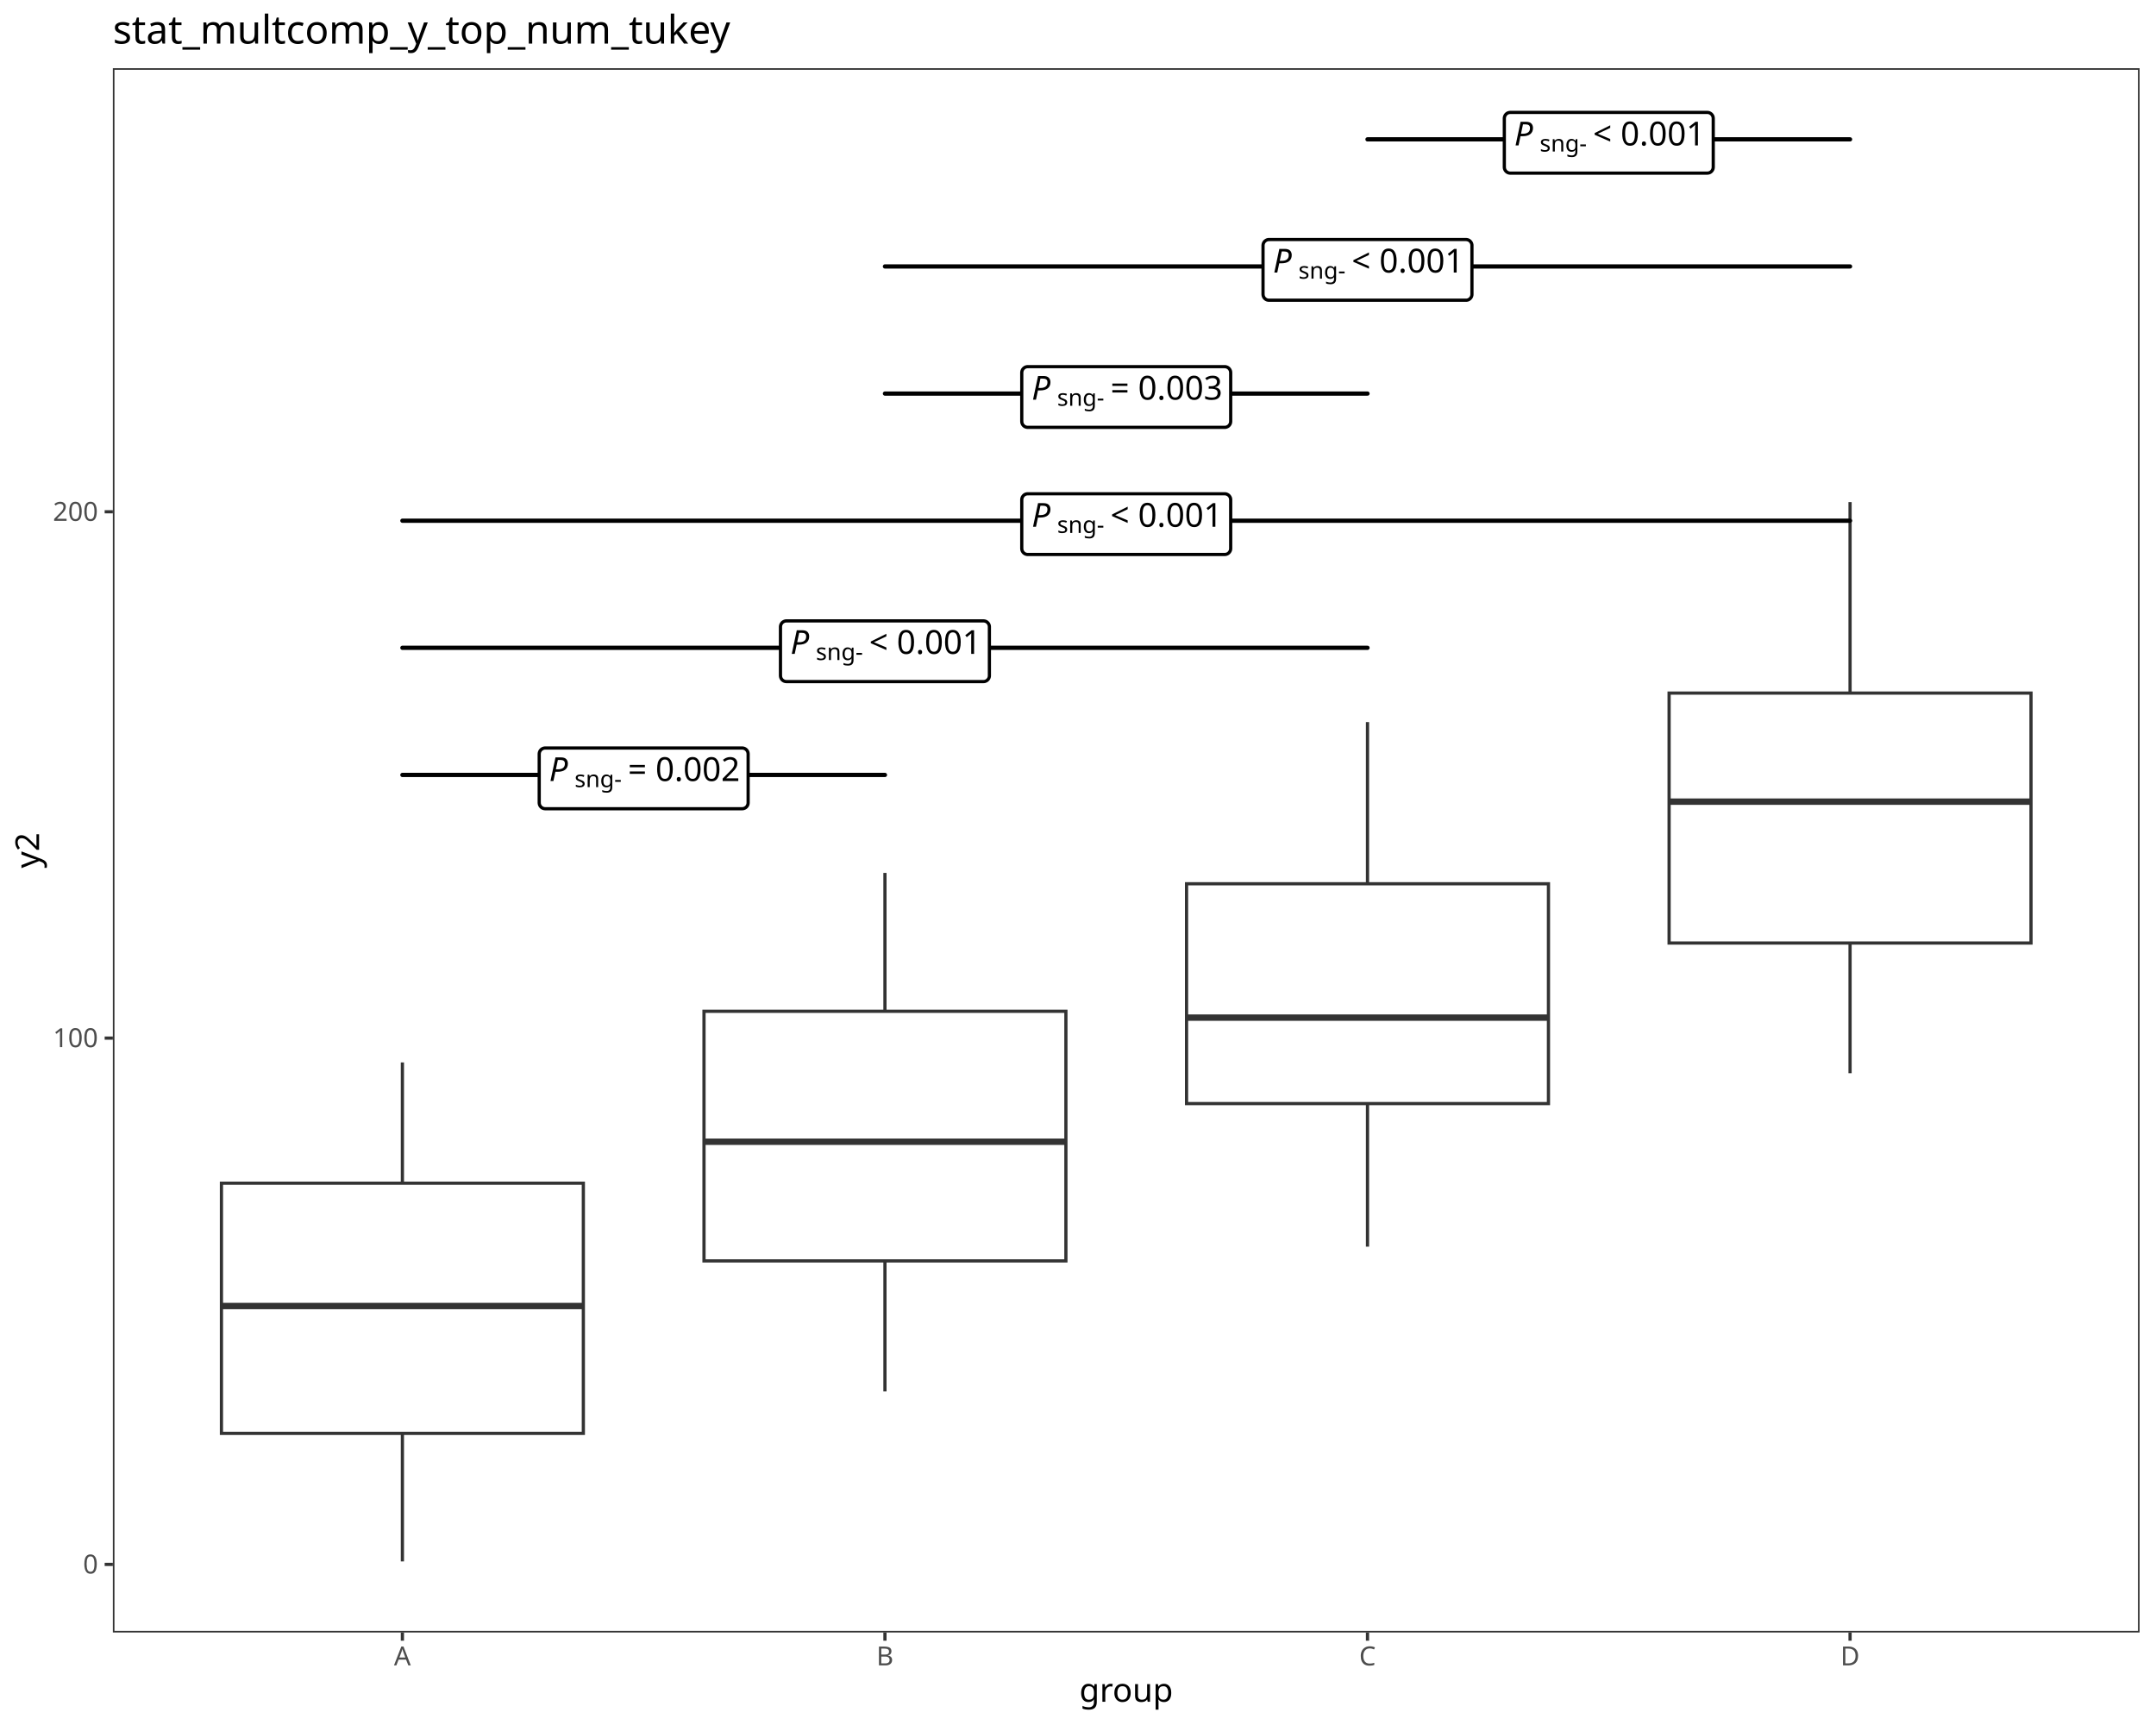
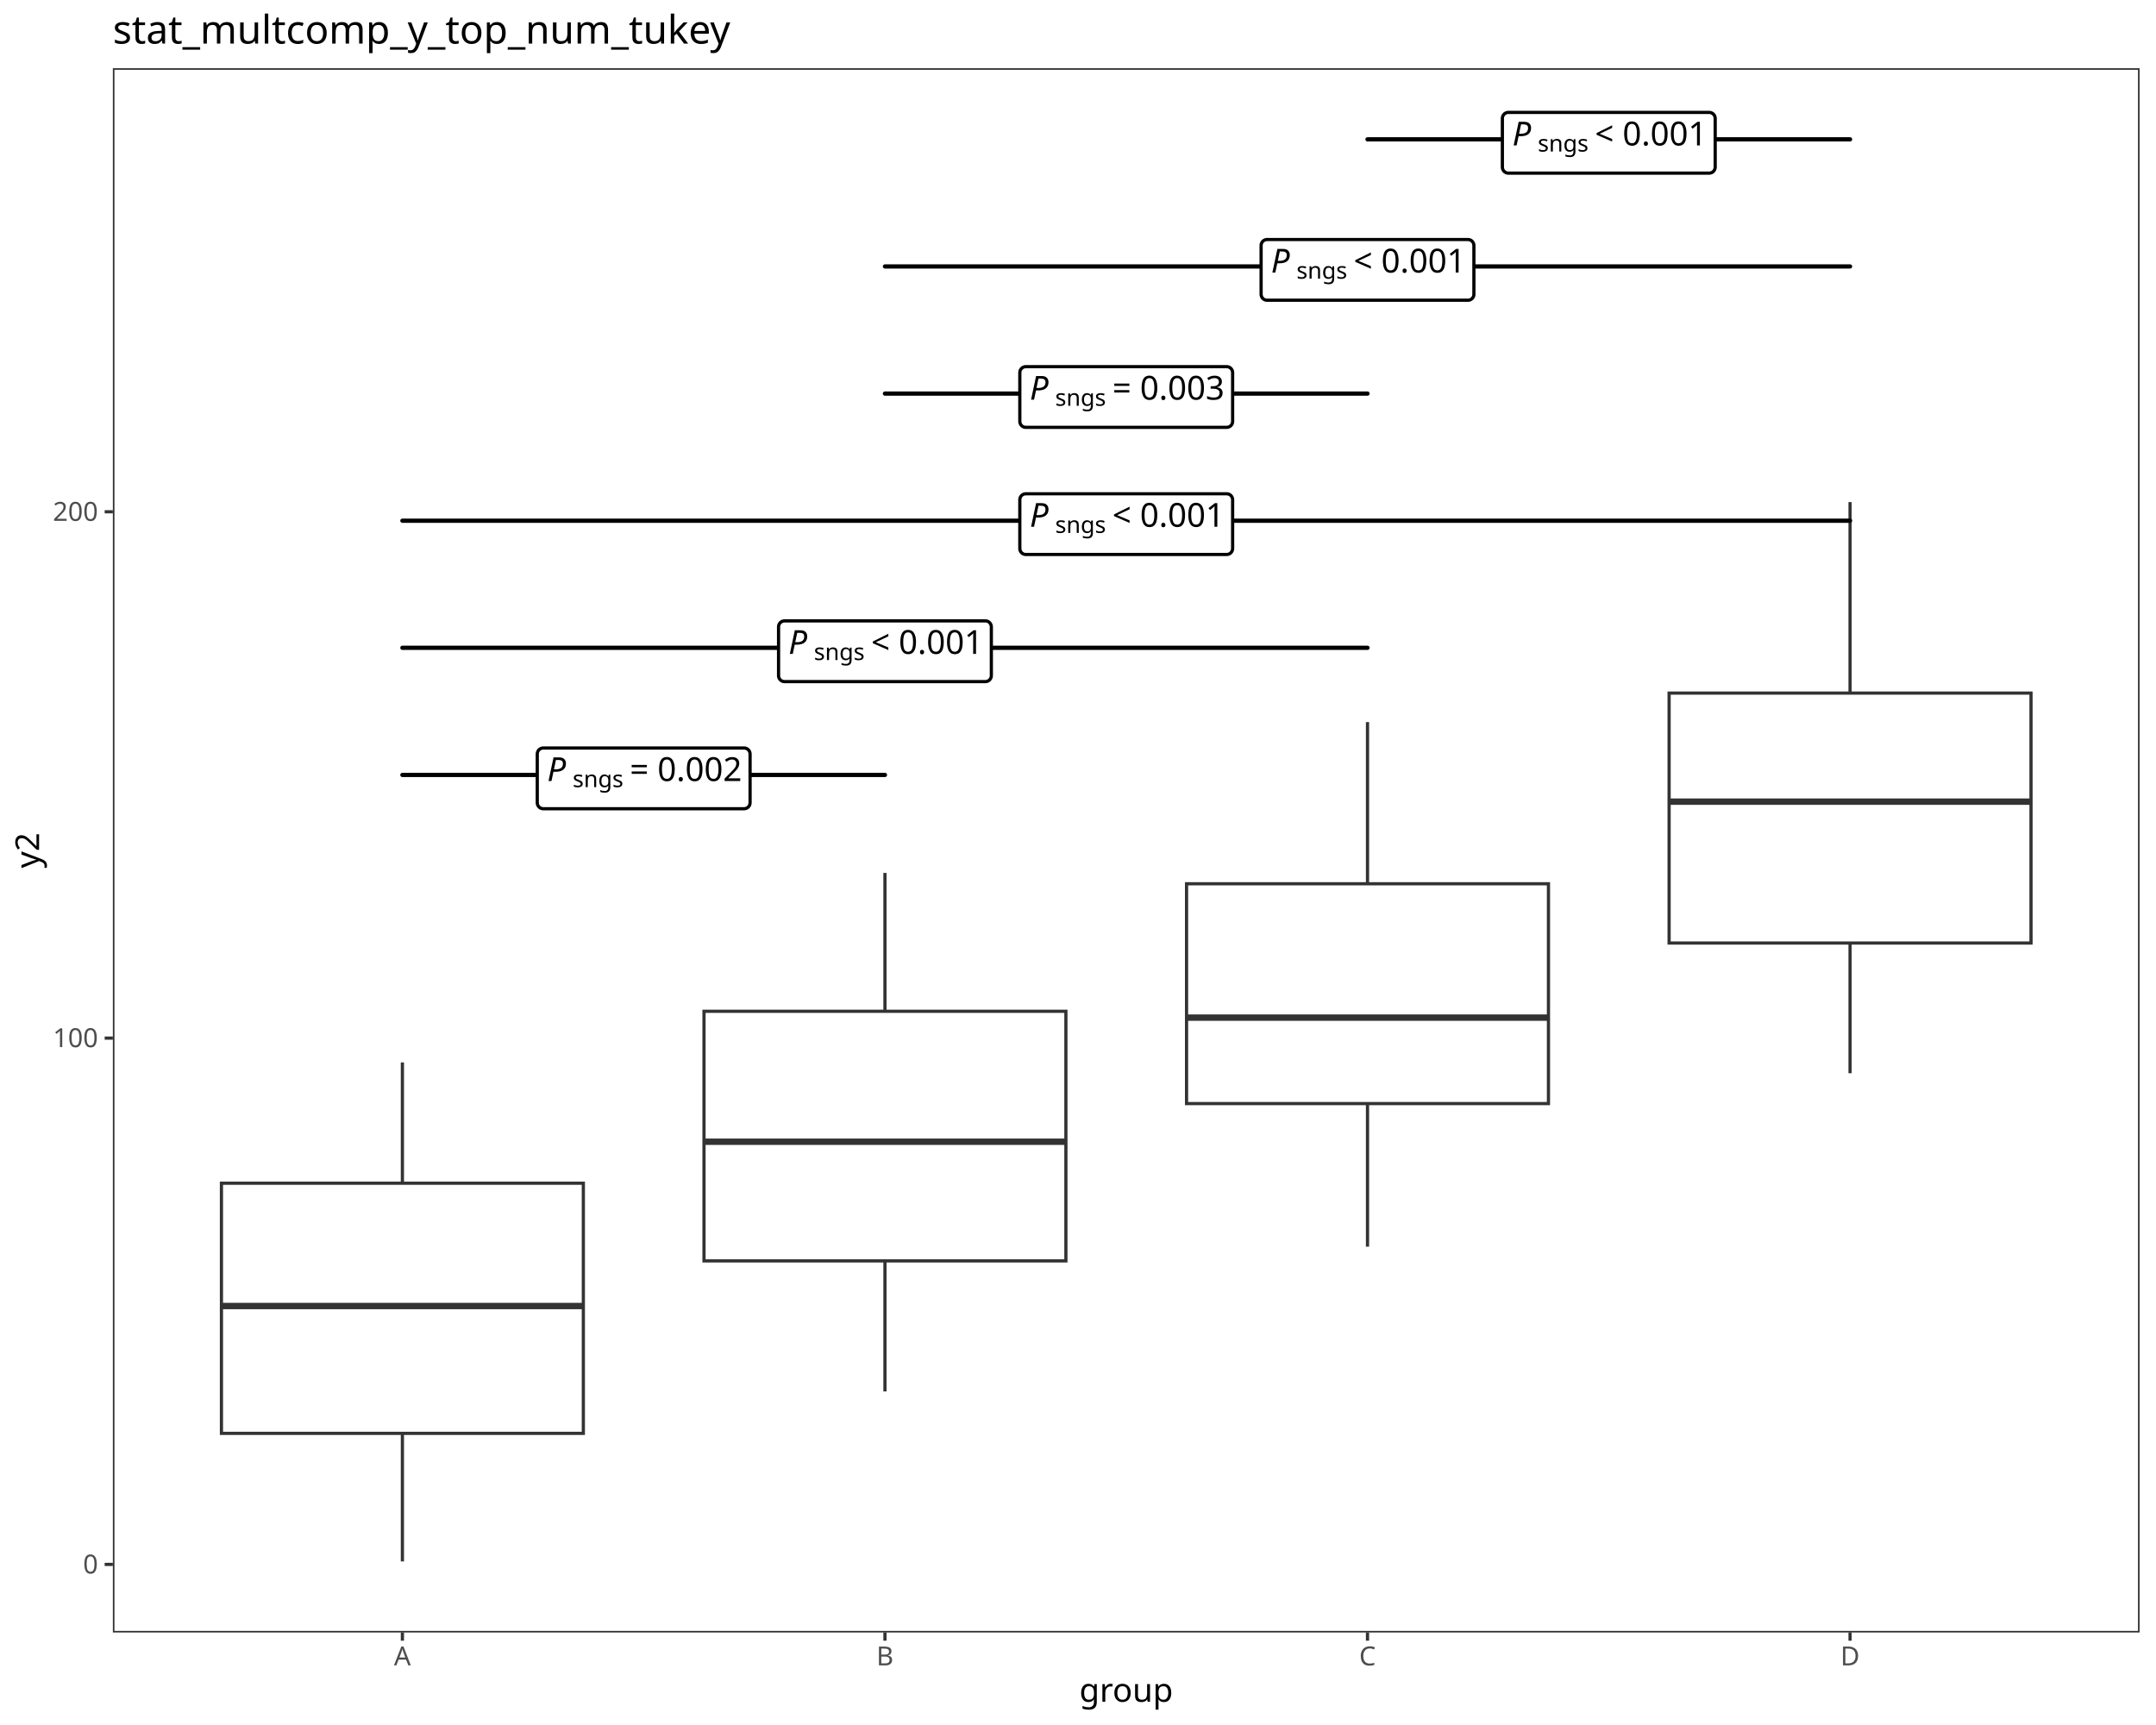
<svg xmlns="http://www.w3.org/2000/svg" class="svglite" data-engine-version="2.0" width="720.00pt" height="576.00pt" viewBox="0 0 720.00 576.00">
  <defs>
    <style type="text/css">
    .svglite line, .svglite polyline, .svglite polygon, .svglite path, .svglite rect, .svglite circle {
      fill: none;
      stroke: #000000;
      stroke-linecap: round;
      stroke-linejoin: round;
      stroke-miterlimit: 10.00;
    }
  </style>
  </defs>
  <rect width="100%" height="100%" style="stroke: none; fill: #FFFFFF;" />
  <defs>
    <clipPath id="cpMC4wMHw3MjAuMDB8MC4wMHw1NzYuMDA=">
      <rect x="0.00" y="0.00" width="720.00" height="576.00" />
    </clipPath>
  </defs>
  <g clip-path="url(#cpMC4wMHw3MjAuMDB8MC4wMHw1NzYuMDA=)">
    <rect x="0.00" y="0.00" width="720.00" height="576.00" style="stroke-width: 1.07; stroke: #FFFFFF; fill: #FFFFFF;" />
  </g>
  <defs>
    <clipPath id="cpMzcuNjl8NzE0LjUyfDIyLjc4fDU0NS4xMQ==">
      <rect x="37.69" y="22.78" width="676.83" height="522.33" />
    </clipPath>
  </defs>
  <g clip-path="url(#cpMzcuNjl8NzE0LjUyfDIyLjc4fDU0NS4xMQ==)">
    <rect x="37.69" y="22.78" width="676.83" height="522.33" style="stroke-width: 1.07; stroke: none; fill: #FFFFFF;" />
    <line x1="134.38" y1="395.09" x2="134.38" y2="354.75" style="stroke-width: 1.07; stroke: #333333; stroke-linecap: butt;" />
    <line x1="134.38" y1="478.62" x2="134.38" y2="521.37" style="stroke-width: 1.07; stroke: #333333; stroke-linecap: butt;" />
    <polygon points="73.95,395.09 73.95,478.62 194.81,478.62 194.81,395.09 73.95,395.09 " style="stroke-width: 1.07; stroke: #333333; stroke-linecap: butt; stroke-linejoin: miter; fill: #FFFFFF;" />
    <line x1="73.95" y1="436.10" x2="194.81" y2="436.10" style="stroke-width: 2.13; stroke: #333333; stroke-linecap: butt; stroke-linejoin: miter;" />
    <line x1="295.53" y1="337.68" x2="295.53" y2="291.47" style="stroke-width: 1.07; stroke: #333333; stroke-linecap: butt;" />
    <line x1="295.53" y1="421.03" x2="295.53" y2="464.62" style="stroke-width: 1.07; stroke: #333333; stroke-linecap: butt;" />
    <polygon points="235.10,337.68 235.10,421.03 355.96,421.03 355.96,337.68 235.10,337.68 " style="stroke-width: 1.07; stroke: #333333; stroke-linecap: butt; stroke-linejoin: miter; fill: #FFFFFF;" />
    <line x1="235.10" y1="381.24" x2="355.96" y2="381.24" style="stroke-width: 2.13; stroke: #333333; stroke-linecap: butt; stroke-linejoin: miter;" />
    <line x1="456.68" y1="295.10" x2="456.68" y2="241.11" style="stroke-width: 1.07; stroke: #333333; stroke-linecap: butt;" />
    <line x1="456.68" y1="368.50" x2="456.68" y2="416.28" style="stroke-width: 1.07; stroke: #333333; stroke-linecap: butt;" />
    <polygon points="396.25,295.10 396.25,368.50 517.11,368.50 517.11,295.10 396.25,295.10 " style="stroke-width: 1.07; stroke: #333333; stroke-linecap: butt; stroke-linejoin: miter; fill: #FFFFFF;" />
    <line x1="396.25" y1="339.80" x2="517.11" y2="339.80" style="stroke-width: 2.13; stroke: #333333; stroke-linecap: butt; stroke-linejoin: miter;" />
    <line x1="617.83" y1="231.43" x2="617.83" y2="167.65" style="stroke-width: 1.07; stroke: #333333; stroke-linecap: butt;" />
    <line x1="617.83" y1="314.89" x2="617.83" y2="358.36" style="stroke-width: 1.07; stroke: #333333; stroke-linecap: butt;" />
    <polygon points="557.40,231.43 557.40,314.89 678.26,314.89 678.26,231.43 557.40,231.43 " style="stroke-width: 1.07; stroke: #333333; stroke-linecap: butt; stroke-linejoin: miter; fill: #FFFFFF;" />
    <line x1="557.40" y1="267.68" x2="678.26" y2="267.68" style="stroke-width: 2.13; stroke: #333333; stroke-linecap: butt; stroke-linejoin: miter;" />
    <line x1="134.38" y1="258.76" x2="295.53" y2="258.76" style="stroke-width: 1.42;" />
-     <polygon points="182.06,270.04 247.85,270.04 247.77,270.04 248.09,270.03 248.40,269.96 248.70,269.85 248.98,269.69 249.23,269.49 249.44,269.25 249.61,268.98 249.74,268.68 249.81,268.37 249.84,268.05 249.84,268.05 249.84,251.76 249.84,251.76 249.81,251.44 249.74,251.13 249.61,250.83 249.44,250.56 249.23,250.32 248.98,250.12 248.70,249.96 248.40,249.85 248.09,249.78 247.85,249.77 182.06,249.77 182.30,249.78 181.98,249.77 181.66,249.81 181.35,249.90 181.06,250.04 180.80,250.22 180.57,250.44 180.38,250.69 180.23,250.98 180.13,251.28 180.08,251.60 180.07,251.76 180.07,268.05 180.08,267.89 180.08,268.21 180.13,268.53 180.23,268.83 180.38,269.12 180.57,269.37 180.80,269.59 181.06,269.78 181.35,269.91 181.66,270.00 181.98,270.04 " style="stroke-width: 1.07; fill: #FFFFFF;" />
-     <text x="183.38" y="260.79" style="font-size: 11.04px; font-style: italic; font-family: sans;" textLength="7.37px" lengthAdjust="spacingAndGlyphs">P</text>
-     <text x="191.89" y="262.83" style="font-size: 7.73px; font-family: sans;" textLength="15.04px" lengthAdjust="spacingAndGlyphs">sng-</text>
-     <text x="206.92" y="260.79" style="font-size: 11.04px; font-family: sans;" textLength="2.76px" lengthAdjust="spacingAndGlyphs"> </text>
-     <text x="209.69" y="260.79" style="font-size: 11.04px; font-family: sans;" textLength="6.45px" lengthAdjust="spacingAndGlyphs">=</text>
-     <text x="216.14" y="260.79" style="font-size: 11.04px; font-family: sans;" textLength="2.76px" lengthAdjust="spacingAndGlyphs"> </text>
-     <text x="218.90" y="260.79" style="font-size: 11.04px; font-family: sans;" textLength="27.63px" lengthAdjust="spacingAndGlyphs">0.002</text>
+     <polygon points="181.41,270.04 248.50,270.04 248.42,270.04 248.74,270.03 249.05,269.96 249.35,269.85 249.63,269.69 249.87,269.49 250.09,269.25 250.26,268.98 250.38,268.68 250.46,268.37 250.49,268.05 250.49,268.05 250.49,251.76 250.49,251.76 250.46,251.44 250.38,251.13 250.26,250.83 250.09,250.56 249.87,250.32 249.63,250.12 249.35,249.96 249.05,249.85 248.74,249.78 248.50,249.77 181.41,249.77 181.65,249.78 181.33,249.77 181.01,249.81 180.70,249.90 180.42,250.04 180.15,250.22 179.92,250.44 179.73,250.69 179.58,250.98 179.48,251.28 179.43,251.60 179.42,251.76 179.42,268.05 179.43,267.89 179.43,268.21 179.48,268.53 179.58,268.83 179.73,269.12 179.92,269.37 180.15,269.59 180.42,269.78 180.70,269.91 181.01,270.00 181.33,270.04 " style="stroke-width: 1.07; fill: #FFFFFF;" />
+     <text x="182.73" y="260.79" style="font-size: 11.04px; font-style: italic; font-family: sans;" textLength="7.37px" lengthAdjust="spacingAndGlyphs">P</text>
+     <text x="191.24" y="262.83" style="font-size: 7.73px; font-family: sans;" textLength="16.33px" lengthAdjust="spacingAndGlyphs">sngs</text>
+     <text x="207.57" y="260.79" style="font-size: 11.04px; font-family: sans;" textLength="2.76px" lengthAdjust="spacingAndGlyphs"> </text>
+     <text x="210.33" y="260.79" style="font-size: 11.04px; font-family: sans;" textLength="6.45px" lengthAdjust="spacingAndGlyphs">=</text>
+     <text x="216.78" y="260.79" style="font-size: 11.04px; font-family: sans;" textLength="2.76px" lengthAdjust="spacingAndGlyphs"> </text>
+     <text x="219.55" y="260.79" style="font-size: 11.04px; font-family: sans;" textLength="27.63px" lengthAdjust="spacingAndGlyphs">0.002</text>
    <line x1="134.38" y1="216.31" x2="456.68" y2="216.31" style="stroke-width: 1.42;" />
-     <polygon points="262.63,227.60 328.43,227.60 328.35,227.59 328.67,227.58 328.98,227.52 329.28,227.40 329.56,227.24 329.80,227.04 330.02,226.80 330.19,226.53 330.31,226.24 330.39,225.93 330.41,225.61 330.41,225.61 330.41,209.31 330.41,209.31 330.39,208.99 330.31,208.68 330.19,208.39 330.02,208.12 329.80,207.88 329.56,207.67 329.28,207.51 328.98,207.40 328.67,207.34 328.43,207.32 262.63,207.32 262.87,207.34 262.55,207.32 262.23,207.36 261.93,207.45 261.64,207.59 261.37,207.77 261.14,207.99 260.95,208.25 260.80,208.53 260.70,208.83 260.65,209.15 260.64,209.31 260.64,225.61 260.65,225.45 260.65,225.77 260.70,226.08 260.80,226.39 260.95,226.67 261.14,226.93 261.37,227.15 261.64,227.33 261.93,227.47 262.23,227.55 262.55,227.59 " style="stroke-width: 1.07; fill: #FFFFFF;" />
-     <text x="263.96" y="218.34" style="font-size: 11.04px; font-style: italic; font-family: sans;" textLength="7.37px" lengthAdjust="spacingAndGlyphs">P</text>
-     <text x="272.46" y="220.39" style="font-size: 7.73px; font-family: sans;" textLength="15.04px" lengthAdjust="spacingAndGlyphs">sng-</text>
-     <text x="287.50" y="218.34" style="font-size: 11.04px; font-family: sans;" textLength="2.76px" lengthAdjust="spacingAndGlyphs"> </text>
-     <text x="290.26" y="218.34" style="font-size: 11.04px; font-family: sans;" textLength="6.45px" lengthAdjust="spacingAndGlyphs">&lt;</text>
-     <text x="296.71" y="218.34" style="font-size: 11.04px; font-family: sans;" textLength="2.76px" lengthAdjust="spacingAndGlyphs"> </text>
-     <text x="299.47" y="218.34" style="font-size: 11.04px; font-family: sans;" textLength="27.63px" lengthAdjust="spacingAndGlyphs">0.001</text>
+     <polygon points="261.98,227.60 329.07,227.60 328.99,227.59 329.31,227.58 329.63,227.52 329.93,227.40 330.20,227.24 330.45,227.04 330.66,226.80 330.83,226.53 330.96,226.24 331.03,225.93 331.06,225.61 331.06,225.61 331.06,209.31 331.06,209.31 331.03,208.99 330.96,208.68 330.83,208.39 330.66,208.12 330.45,207.88 330.20,207.67 329.93,207.51 329.63,207.40 329.31,207.34 329.07,207.32 261.98,207.32 262.22,207.34 261.90,207.32 261.59,207.36 261.28,207.45 260.99,207.59 260.73,207.77 260.50,207.99 260.31,208.25 260.16,208.53 260.06,208.83 260.00,209.15 260.00,209.31 260.00,225.61 260.00,225.45 260.00,225.77 260.06,226.08 260.16,226.39 260.31,226.67 260.50,226.93 260.73,227.15 260.99,227.33 261.28,227.47 261.59,227.55 261.90,227.59 " style="stroke-width: 1.07; fill: #FFFFFF;" />
+     <text x="263.31" y="218.34" style="font-size: 11.04px; font-style: italic; font-family: sans;" textLength="7.37px" lengthAdjust="spacingAndGlyphs">P</text>
+     <text x="271.81" y="220.39" style="font-size: 7.73px; font-family: sans;" textLength="16.33px" lengthAdjust="spacingAndGlyphs">sngs</text>
+     <text x="288.15" y="218.34" style="font-size: 11.04px; font-family: sans;" textLength="2.76px" lengthAdjust="spacingAndGlyphs"> </text>
+     <text x="290.91" y="218.34" style="font-size: 11.04px; font-family: sans;" textLength="6.45px" lengthAdjust="spacingAndGlyphs">&lt;</text>
+     <text x="297.36" y="218.34" style="font-size: 11.04px; font-family: sans;" textLength="2.76px" lengthAdjust="spacingAndGlyphs"> </text>
+     <text x="300.12" y="218.34" style="font-size: 11.04px; font-family: sans;" textLength="27.63px" lengthAdjust="spacingAndGlyphs">0.001</text>
    <line x1="134.38" y1="173.87" x2="617.83" y2="173.87" style="stroke-width: 1.42;" />
-     <polygon points="343.21,185.15 409.00,185.15 408.92,185.15 409.24,185.13 409.55,185.07 409.85,184.96 410.13,184.80 410.38,184.59 410.59,184.35 410.76,184.08 410.89,183.79 410.96,183.48 410.99,183.16 410.99,183.16 410.99,166.86 410.99,166.86 410.96,166.54 410.89,166.23 410.76,165.94 410.59,165.67 410.38,165.43 410.13,165.23 409.85,165.07 409.55,164.95 409.24,164.89 409.00,164.88 343.21,164.88 343.45,164.89 343.13,164.88 342.81,164.92 342.50,165.00 342.21,165.14 341.95,165.32 341.72,165.55 341.53,165.80 341.38,166.08 341.28,166.39 341.23,166.70 341.22,166.86 341.22,183.16 341.23,183.00 341.23,183.32 341.28,183.64 341.38,183.94 341.53,184.22 341.72,184.48 341.95,184.70 342.21,184.88 342.50,185.02 342.81,185.11 343.13,185.15 " style="stroke-width: 1.07; fill: #FFFFFF;" />
-     <text x="344.53" y="175.90" style="font-size: 11.04px; font-style: italic; font-family: sans;" textLength="7.37px" lengthAdjust="spacingAndGlyphs">P</text>
-     <text x="353.04" y="177.94" style="font-size: 7.73px; font-family: sans;" textLength="15.04px" lengthAdjust="spacingAndGlyphs">sng-</text>
-     <text x="368.07" y="175.90" style="font-size: 11.04px; font-family: sans;" textLength="2.76px" lengthAdjust="spacingAndGlyphs"> </text>
-     <text x="370.84" y="175.90" style="font-size: 11.04px; font-family: sans;" textLength="6.45px" lengthAdjust="spacingAndGlyphs">&lt;</text>
-     <text x="377.29" y="175.90" style="font-size: 11.04px; font-family: sans;" textLength="2.76px" lengthAdjust="spacingAndGlyphs"> </text>
-     <text x="380.05" y="175.90" style="font-size: 11.04px; font-family: sans;" textLength="27.63px" lengthAdjust="spacingAndGlyphs">0.001</text>
+     <polygon points="342.56,185.15 409.65,185.15 409.57,185.15 409.89,185.13 410.20,185.07 410.50,184.96 410.78,184.80 411.03,184.59 411.24,184.35 411.41,184.08 411.53,183.79 411.61,183.48 411.64,183.16 411.64,183.16 411.64,166.86 411.64,166.86 411.61,166.54 411.53,166.23 411.41,165.94 411.24,165.67 411.03,165.43 410.78,165.23 410.50,165.07 410.20,164.95 409.89,164.89 409.65,164.88 342.56,164.88 342.80,164.89 342.48,164.88 342.16,164.92 341.86,165.00 341.57,165.14 341.30,165.32 341.07,165.55 340.88,165.80 340.73,166.08 340.63,166.39 340.58,166.70 340.57,166.86 340.57,183.16 340.58,183.00 340.58,183.32 340.63,183.64 340.73,183.94 340.88,184.22 341.07,184.48 341.30,184.70 341.57,184.88 341.86,185.02 342.16,185.11 342.48,185.15 " style="stroke-width: 1.07; fill: #FFFFFF;" />
+     <text x="343.88" y="175.90" style="font-size: 11.04px; font-style: italic; font-family: sans;" textLength="7.37px" lengthAdjust="spacingAndGlyphs">P</text>
+     <text x="352.39" y="177.94" style="font-size: 7.73px; font-family: sans;" textLength="16.33px" lengthAdjust="spacingAndGlyphs">sngs</text>
+     <text x="368.72" y="175.90" style="font-size: 11.04px; font-family: sans;" textLength="2.76px" lengthAdjust="spacingAndGlyphs"> </text>
+     <text x="371.48" y="175.90" style="font-size: 11.04px; font-family: sans;" textLength="6.45px" lengthAdjust="spacingAndGlyphs">&lt;</text>
+     <text x="377.93" y="175.90" style="font-size: 11.04px; font-family: sans;" textLength="2.76px" lengthAdjust="spacingAndGlyphs"> </text>
+     <text x="380.70" y="175.90" style="font-size: 11.04px; font-family: sans;" textLength="27.63px" lengthAdjust="spacingAndGlyphs">0.001</text>
    <line x1="295.53" y1="131.42" x2="456.68" y2="131.42" style="stroke-width: 1.42;" />
-     <polygon points="343.21,142.70 409.00,142.70 408.92,142.70 409.24,142.69 409.55,142.62 409.85,142.51 410.13,142.35 410.38,142.15 410.59,141.91 410.76,141.64 410.89,141.34 410.96,141.03 410.99,140.71 410.99,140.71 410.99,124.42 410.99,124.42 410.96,124.10 410.89,123.79 410.76,123.49 410.59,123.22 410.38,122.98 410.13,122.78 409.85,122.62 409.55,122.51 409.24,122.44 409.00,122.43 343.21,122.43 343.45,122.44 343.13,122.43 342.81,122.47 342.50,122.56 342.21,122.70 341.95,122.88 341.72,123.10 341.53,123.35 341.38,123.64 341.28,123.94 341.23,124.26 341.22,124.42 341.22,140.71 341.23,140.55 341.23,140.87 341.28,141.19 341.38,141.49 341.53,141.78 341.72,142.03 341.95,142.25 342.21,142.44 342.50,142.57 342.81,142.66 343.13,142.70 " style="stroke-width: 1.07; fill: #FFFFFF;" />
-     <text x="344.53" y="133.45" style="font-size: 11.04px; font-style: italic; font-family: sans;" textLength="7.37px" lengthAdjust="spacingAndGlyphs">P</text>
-     <text x="353.04" y="135.49" style="font-size: 7.73px; font-family: sans;" textLength="15.04px" lengthAdjust="spacingAndGlyphs">sng-</text>
-     <text x="368.07" y="133.45" style="font-size: 11.04px; font-family: sans;" textLength="2.76px" lengthAdjust="spacingAndGlyphs"> </text>
-     <text x="370.84" y="133.45" style="font-size: 11.04px; font-family: sans;" textLength="6.45px" lengthAdjust="spacingAndGlyphs">=</text>
-     <text x="377.29" y="133.45" style="font-size: 11.04px; font-family: sans;" textLength="2.76px" lengthAdjust="spacingAndGlyphs"> </text>
-     <text x="380.05" y="133.45" style="font-size: 11.04px; font-family: sans;" textLength="27.63px" lengthAdjust="spacingAndGlyphs">0.003</text>
+     <polygon points="342.56,142.70 409.65,142.70 409.57,142.70 409.89,142.69 410.20,142.62 410.50,142.51 410.78,142.35 411.03,142.15 411.24,141.91 411.41,141.64 411.53,141.34 411.61,141.03 411.64,140.71 411.64,140.71 411.64,124.42 411.64,124.42 411.61,124.10 411.53,123.79 411.41,123.49 411.24,123.22 411.03,122.98 410.78,122.78 410.50,122.62 410.20,122.51 409.89,122.44 409.65,122.43 342.56,122.43 342.80,122.44 342.48,122.43 342.16,122.47 341.86,122.56 341.57,122.70 341.30,122.88 341.07,123.10 340.88,123.35 340.73,123.64 340.63,123.94 340.58,124.26 340.57,124.42 340.57,140.71 340.58,140.55 340.58,140.87 340.63,141.19 340.73,141.49 340.88,141.78 341.07,142.03 341.30,142.25 341.57,142.44 341.86,142.57 342.16,142.66 342.48,142.70 " style="stroke-width: 1.07; fill: #FFFFFF;" />
+     <text x="343.88" y="133.45" style="font-size: 11.04px; font-style: italic; font-family: sans;" textLength="7.37px" lengthAdjust="spacingAndGlyphs">P</text>
+     <text x="352.39" y="135.49" style="font-size: 7.73px; font-family: sans;" textLength="16.33px" lengthAdjust="spacingAndGlyphs">sngs</text>
+     <text x="368.72" y="133.45" style="font-size: 11.04px; font-family: sans;" textLength="2.76px" lengthAdjust="spacingAndGlyphs"> </text>
+     <text x="371.48" y="133.45" style="font-size: 11.04px; font-family: sans;" textLength="6.45px" lengthAdjust="spacingAndGlyphs">=</text>
+     <text x="377.93" y="133.45" style="font-size: 11.04px; font-family: sans;" textLength="2.76px" lengthAdjust="spacingAndGlyphs"> </text>
+     <text x="380.70" y="133.45" style="font-size: 11.04px; font-family: sans;" textLength="27.63px" lengthAdjust="spacingAndGlyphs">0.003</text>
    <line x1="295.53" y1="88.97" x2="617.83" y2="88.97" style="stroke-width: 1.42;" />
-     <polygon points="423.78,100.25 489.58,100.25 489.50,100.25 489.82,100.24 490.13,100.18 490.43,100.06 490.71,99.90 490.95,99.70 491.17,99.46 491.34,99.19 491.46,98.90 491.54,98.59 491.56,98.27 491.56,98.27 491.56,81.97 491.56,81.97 491.54,81.65 491.46,81.34 491.34,81.05 491.17,80.78 490.95,80.54 490.71,80.33 490.43,80.17 490.13,80.06 489.82,80.00 489.58,79.98 423.78,79.98 424.02,80.00 423.70,79.98 423.38,80.02 423.08,80.11 422.79,80.25 422.53,80.43 422.29,80.65 422.10,80.91 421.95,81.19 421.85,81.49 421.80,81.81 421.79,81.97 421.79,98.27 421.80,98.11 421.80,98.43 421.85,98.74 421.95,99.05 422.10,99.33 422.29,99.59 422.53,99.81 422.79,99.99 423.08,100.13 423.38,100.21 423.70,100.25 " style="stroke-width: 1.07; fill: #FFFFFF;" />
-     <text x="425.11" y="91.00" style="font-size: 11.04px; font-style: italic; font-family: sans;" textLength="7.37px" lengthAdjust="spacingAndGlyphs">P</text>
-     <text x="433.61" y="93.05" style="font-size: 7.73px; font-family: sans;" textLength="15.04px" lengthAdjust="spacingAndGlyphs">sng-</text>
-     <text x="448.65" y="91.00" style="font-size: 11.04px; font-family: sans;" textLength="2.76px" lengthAdjust="spacingAndGlyphs"> </text>
-     <text x="451.41" y="91.00" style="font-size: 11.04px; font-family: sans;" textLength="6.45px" lengthAdjust="spacingAndGlyphs">&lt;</text>
-     <text x="457.86" y="91.00" style="font-size: 11.04px; font-family: sans;" textLength="2.76px" lengthAdjust="spacingAndGlyphs"> </text>
-     <text x="460.62" y="91.00" style="font-size: 11.04px; font-family: sans;" textLength="27.63px" lengthAdjust="spacingAndGlyphs">0.001</text>
+     <polygon points="423.14,100.25 490.22,100.25 490.14,100.25 490.46,100.24 490.78,100.18 491.08,100.06 491.35,99.90 491.60,99.70 491.81,99.46 491.98,99.19 492.11,98.90 492.19,98.59 492.21,98.27 492.21,98.27 492.21,81.97 492.21,81.97 492.19,81.65 492.11,81.34 491.98,81.05 491.81,80.78 491.60,80.54 491.35,80.33 491.08,80.17 490.78,80.06 490.46,80.00 490.22,79.98 423.14,79.98 423.37,80.00 423.06,79.98 422.74,80.02 422.43,80.11 422.14,80.25 421.88,80.43 421.65,80.65 421.46,80.91 421.31,81.19 421.21,81.49 421.15,81.81 421.15,81.97 421.15,98.27 421.15,98.11 421.15,98.43 421.21,98.74 421.31,99.05 421.46,99.33 421.65,99.59 421.88,99.81 422.14,99.99 422.43,100.13 422.74,100.21 423.06,100.25 " style="stroke-width: 1.07; fill: #FFFFFF;" />
+     <text x="424.46" y="91.00" style="font-size: 11.04px; font-style: italic; font-family: sans;" textLength="7.37px" lengthAdjust="spacingAndGlyphs">P</text>
+     <text x="432.97" y="93.05" style="font-size: 7.73px; font-family: sans;" textLength="16.33px" lengthAdjust="spacingAndGlyphs">sngs</text>
+     <text x="449.30" y="91.00" style="font-size: 11.04px; font-family: sans;" textLength="2.76px" lengthAdjust="spacingAndGlyphs"> </text>
+     <text x="452.06" y="91.00" style="font-size: 11.04px; font-family: sans;" textLength="6.45px" lengthAdjust="spacingAndGlyphs">&lt;</text>
+     <text x="458.51" y="91.00" style="font-size: 11.04px; font-family: sans;" textLength="2.76px" lengthAdjust="spacingAndGlyphs"> </text>
+     <text x="461.27" y="91.00" style="font-size: 11.04px; font-family: sans;" textLength="27.63px" lengthAdjust="spacingAndGlyphs">0.001</text>
    <line x1="456.68" y1="46.53" x2="617.83" y2="46.53" style="stroke-width: 1.42;" />
-     <polygon points="504.36,57.81 570.15,57.81 570.07,57.81 570.39,57.79 570.71,57.73 571.00,57.62 571.28,57.46 571.53,57.25 571.74,57.01 571.91,56.74 572.04,56.45 572.11,56.14 572.14,55.82 572.14,55.82 572.14,39.52 572.14,39.52 572.11,39.20 572.04,38.89 571.91,38.60 571.74,38.33 571.53,38.09 571.28,37.89 571.00,37.73 570.71,37.61 570.39,37.55 570.15,37.54 504.36,37.54 504.60,37.55 504.28,37.54 503.96,37.58 503.65,37.66 503.36,37.80 503.10,37.98 502.87,38.20 502.68,38.46 502.53,38.74 502.43,39.05 502.38,39.36 502.37,39.52 502.37,55.82 502.38,55.66 502.38,55.98 502.43,56.30 502.53,56.60 502.68,56.88 502.87,57.14 503.10,57.36 503.36,57.54 503.65,57.68 503.96,57.77 504.28,57.81 " style="stroke-width: 1.07; fill: #FFFFFF;" />
-     <text x="505.68" y="48.56" style="font-size: 11.04px; font-style: italic; font-family: sans;" textLength="7.37px" lengthAdjust="spacingAndGlyphs">P</text>
-     <text x="514.19" y="50.60" style="font-size: 7.73px; font-family: sans;" textLength="15.04px" lengthAdjust="spacingAndGlyphs">sng-</text>
-     <text x="529.22" y="48.56" style="font-size: 11.04px; font-family: sans;" textLength="2.76px" lengthAdjust="spacingAndGlyphs"> </text>
-     <text x="531.99" y="48.56" style="font-size: 11.04px; font-family: sans;" textLength="6.45px" lengthAdjust="spacingAndGlyphs">&lt;</text>
-     <text x="538.44" y="48.56" style="font-size: 11.04px; font-family: sans;" textLength="2.76px" lengthAdjust="spacingAndGlyphs"> </text>
-     <text x="541.20" y="48.56" style="font-size: 11.04px; font-family: sans;" textLength="27.63px" lengthAdjust="spacingAndGlyphs">0.001</text>
+     <polygon points="503.71,57.81 570.80,57.81 570.72,57.81 571.04,57.79 571.35,57.73 571.65,57.62 571.93,57.46 572.18,57.25 572.39,57.01 572.56,56.74 572.68,56.45 572.76,56.14 572.79,55.82 572.79,55.82 572.79,39.52 572.79,39.52 572.76,39.20 572.68,38.89 572.56,38.60 572.39,38.33 572.18,38.09 571.93,37.89 571.65,37.73 571.35,37.61 571.04,37.55 570.80,37.54 503.71,37.54 503.95,37.55 503.63,37.54 503.31,37.58 503.01,37.66 502.72,37.80 502.45,37.98 502.22,38.20 502.03,38.46 501.88,38.74 501.78,39.05 501.73,39.36 501.72,39.52 501.72,55.82 501.73,55.66 501.73,55.98 501.78,56.30 501.88,56.60 502.03,56.88 502.22,57.14 502.45,57.36 502.72,57.54 503.01,57.68 503.31,57.77 503.63,57.81 " style="stroke-width: 1.07; fill: #FFFFFF;" />
+     <text x="505.04" y="48.56" style="font-size: 11.04px; font-style: italic; font-family: sans;" textLength="7.37px" lengthAdjust="spacingAndGlyphs">P</text>
+     <text x="513.54" y="50.60" style="font-size: 7.73px; font-family: sans;" textLength="16.33px" lengthAdjust="spacingAndGlyphs">sngs</text>
+     <text x="529.87" y="48.56" style="font-size: 11.04px; font-family: sans;" textLength="2.76px" lengthAdjust="spacingAndGlyphs"> </text>
+     <text x="532.63" y="48.56" style="font-size: 11.04px; font-family: sans;" textLength="6.45px" lengthAdjust="spacingAndGlyphs">&lt;</text>
+     <text x="539.08" y="48.56" style="font-size: 11.04px; font-family: sans;" textLength="2.76px" lengthAdjust="spacingAndGlyphs"> </text>
+     <text x="541.85" y="48.56" style="font-size: 11.04px; font-family: sans;" textLength="27.63px" lengthAdjust="spacingAndGlyphs">0.001</text>
    <rect x="37.69" y="22.78" width="676.83" height="522.33" style="stroke-width: 1.07; stroke: #333333;" />
  </g>
  <g clip-path="url(#cpMC4wMHw3MjAuMDB8MC4wMHw1NzYuMDA=)">
    <text x="32.76" y="525.41" text-anchor="end" style="font-size: 8.80px; fill: #4D4D4D; font-family: sans;" textLength="4.89px" lengthAdjust="spacingAndGlyphs">0</text>
    <text x="32.76" y="349.66" text-anchor="end" style="font-size: 8.80px; fill: #4D4D4D; font-family: sans;" textLength="14.68px" lengthAdjust="spacingAndGlyphs">100</text>
    <text x="32.76" y="173.92" text-anchor="end" style="font-size: 8.80px; fill: #4D4D4D; font-family: sans;" textLength="14.68px" lengthAdjust="spacingAndGlyphs">200</text>
    <polyline points="34.95,522.38 37.69,522.38 " style="stroke-width: 1.07; stroke: #333333; stroke-linecap: butt;" />
    <polyline points="34.95,346.63 37.69,346.63 " style="stroke-width: 1.07; stroke: #333333; stroke-linecap: butt;" />
    <polyline points="34.95,170.89 37.69,170.89 " style="stroke-width: 1.07; stroke: #333333; stroke-linecap: butt;" />
    <polyline points="134.38,547.85 134.38,545.11 " style="stroke-width: 1.07; stroke: #333333; stroke-linecap: butt;" />
    <polyline points="295.53,547.85 295.53,545.11 " style="stroke-width: 1.07; stroke: #333333; stroke-linecap: butt;" />
    <polyline points="456.68,547.85 456.68,545.11 " style="stroke-width: 1.07; stroke: #333333; stroke-linecap: butt;" />
    <polyline points="617.83,547.85 617.83,545.11 " style="stroke-width: 1.07; stroke: #333333; stroke-linecap: butt;" />
    <text x="134.38" y="556.10" text-anchor="middle" style="font-size: 8.80px; fill: #4D4D4D; font-family: sans;" textLength="5.87px" lengthAdjust="spacingAndGlyphs">A</text>
    <text x="295.53" y="556.10" text-anchor="middle" style="font-size: 8.80px; fill: #4D4D4D; font-family: sans;" textLength="5.87px" lengthAdjust="spacingAndGlyphs">B</text>
    <text x="456.68" y="556.10" text-anchor="middle" style="font-size: 8.80px; fill: #4D4D4D; font-family: sans;" textLength="6.36px" lengthAdjust="spacingAndGlyphs">C</text>
    <text x="617.83" y="556.10" text-anchor="middle" style="font-size: 8.80px; fill: #4D4D4D; font-family: sans;" textLength="6.36px" lengthAdjust="spacingAndGlyphs">D</text>
    <text x="376.10" y="568.24" text-anchor="middle" style="font-size: 11.00px; font-family: sans;" textLength="28.14px" lengthAdjust="spacingAndGlyphs">group</text>
    <text transform="translate(13.05,283.95) rotate(-90)" text-anchor="middle" style="font-size: 11.00px; font-family: sans;" textLength="11.62px" lengthAdjust="spacingAndGlyphs">y2</text>
    <text x="37.69" y="14.56" style="font-size: 13.20px; font-family: sans;" textLength="197.42px" lengthAdjust="spacingAndGlyphs">stat_multcomp_y_top_num_tukey</text>
  </g>
</svg>
